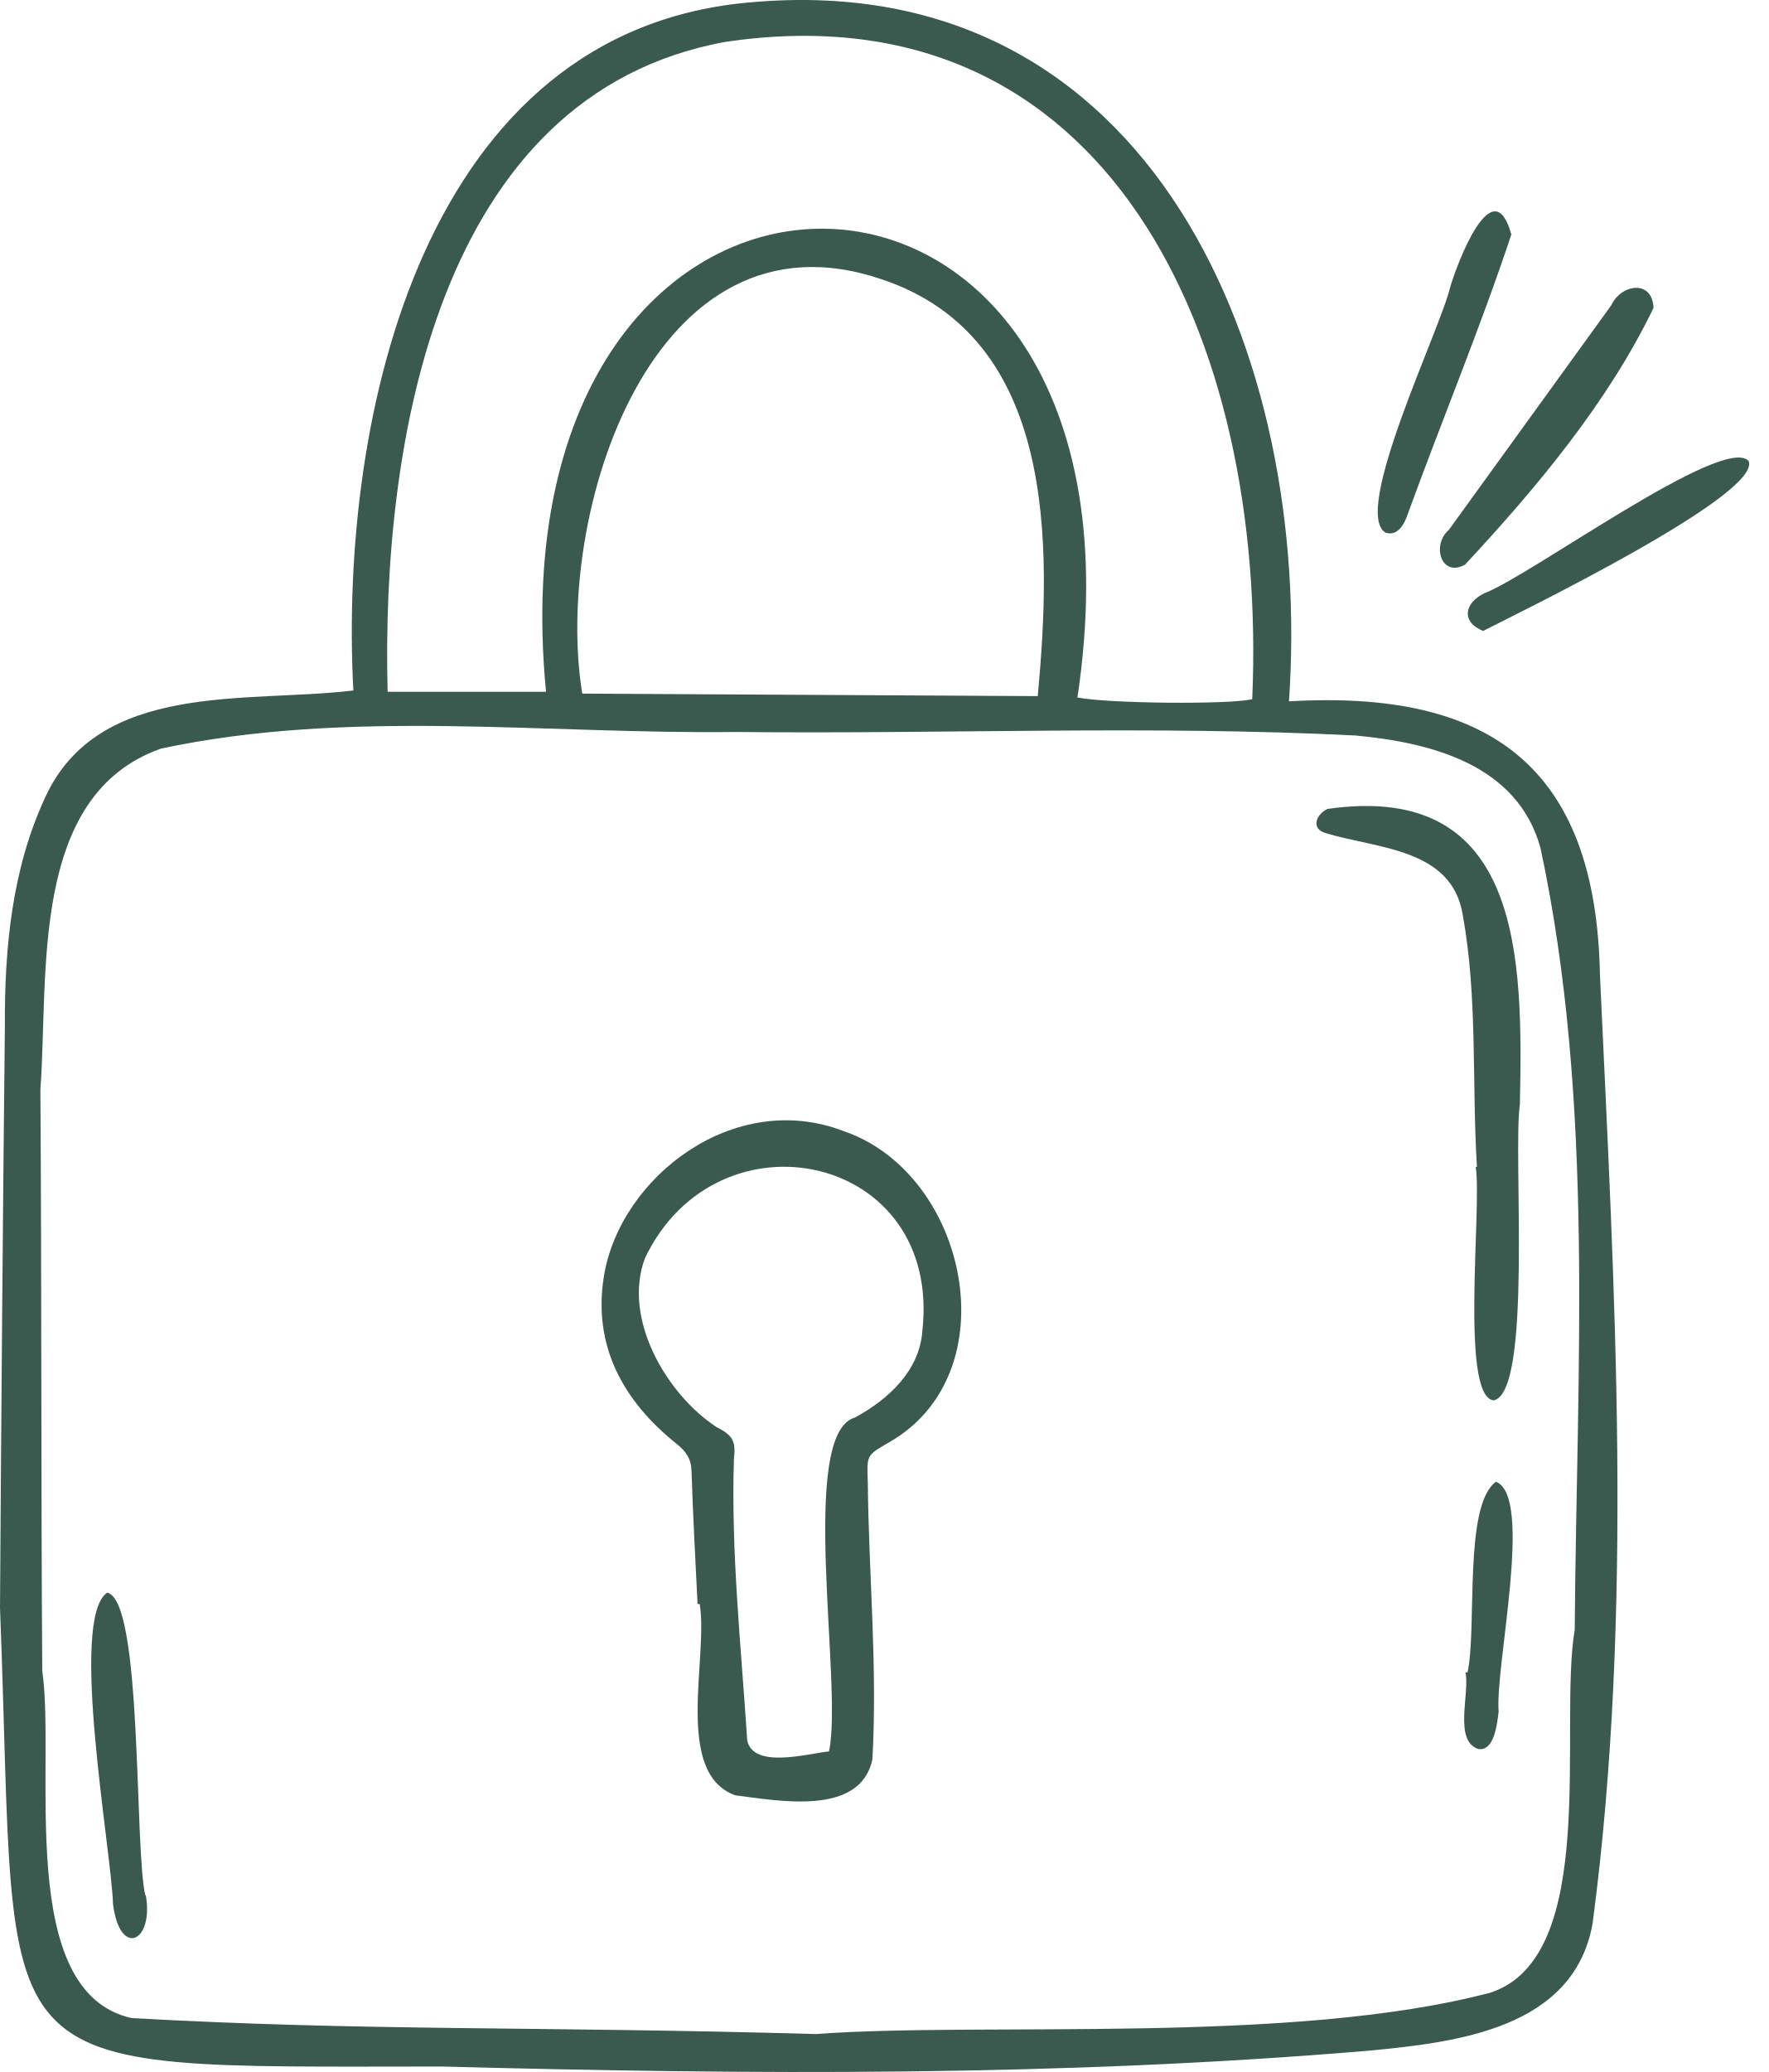
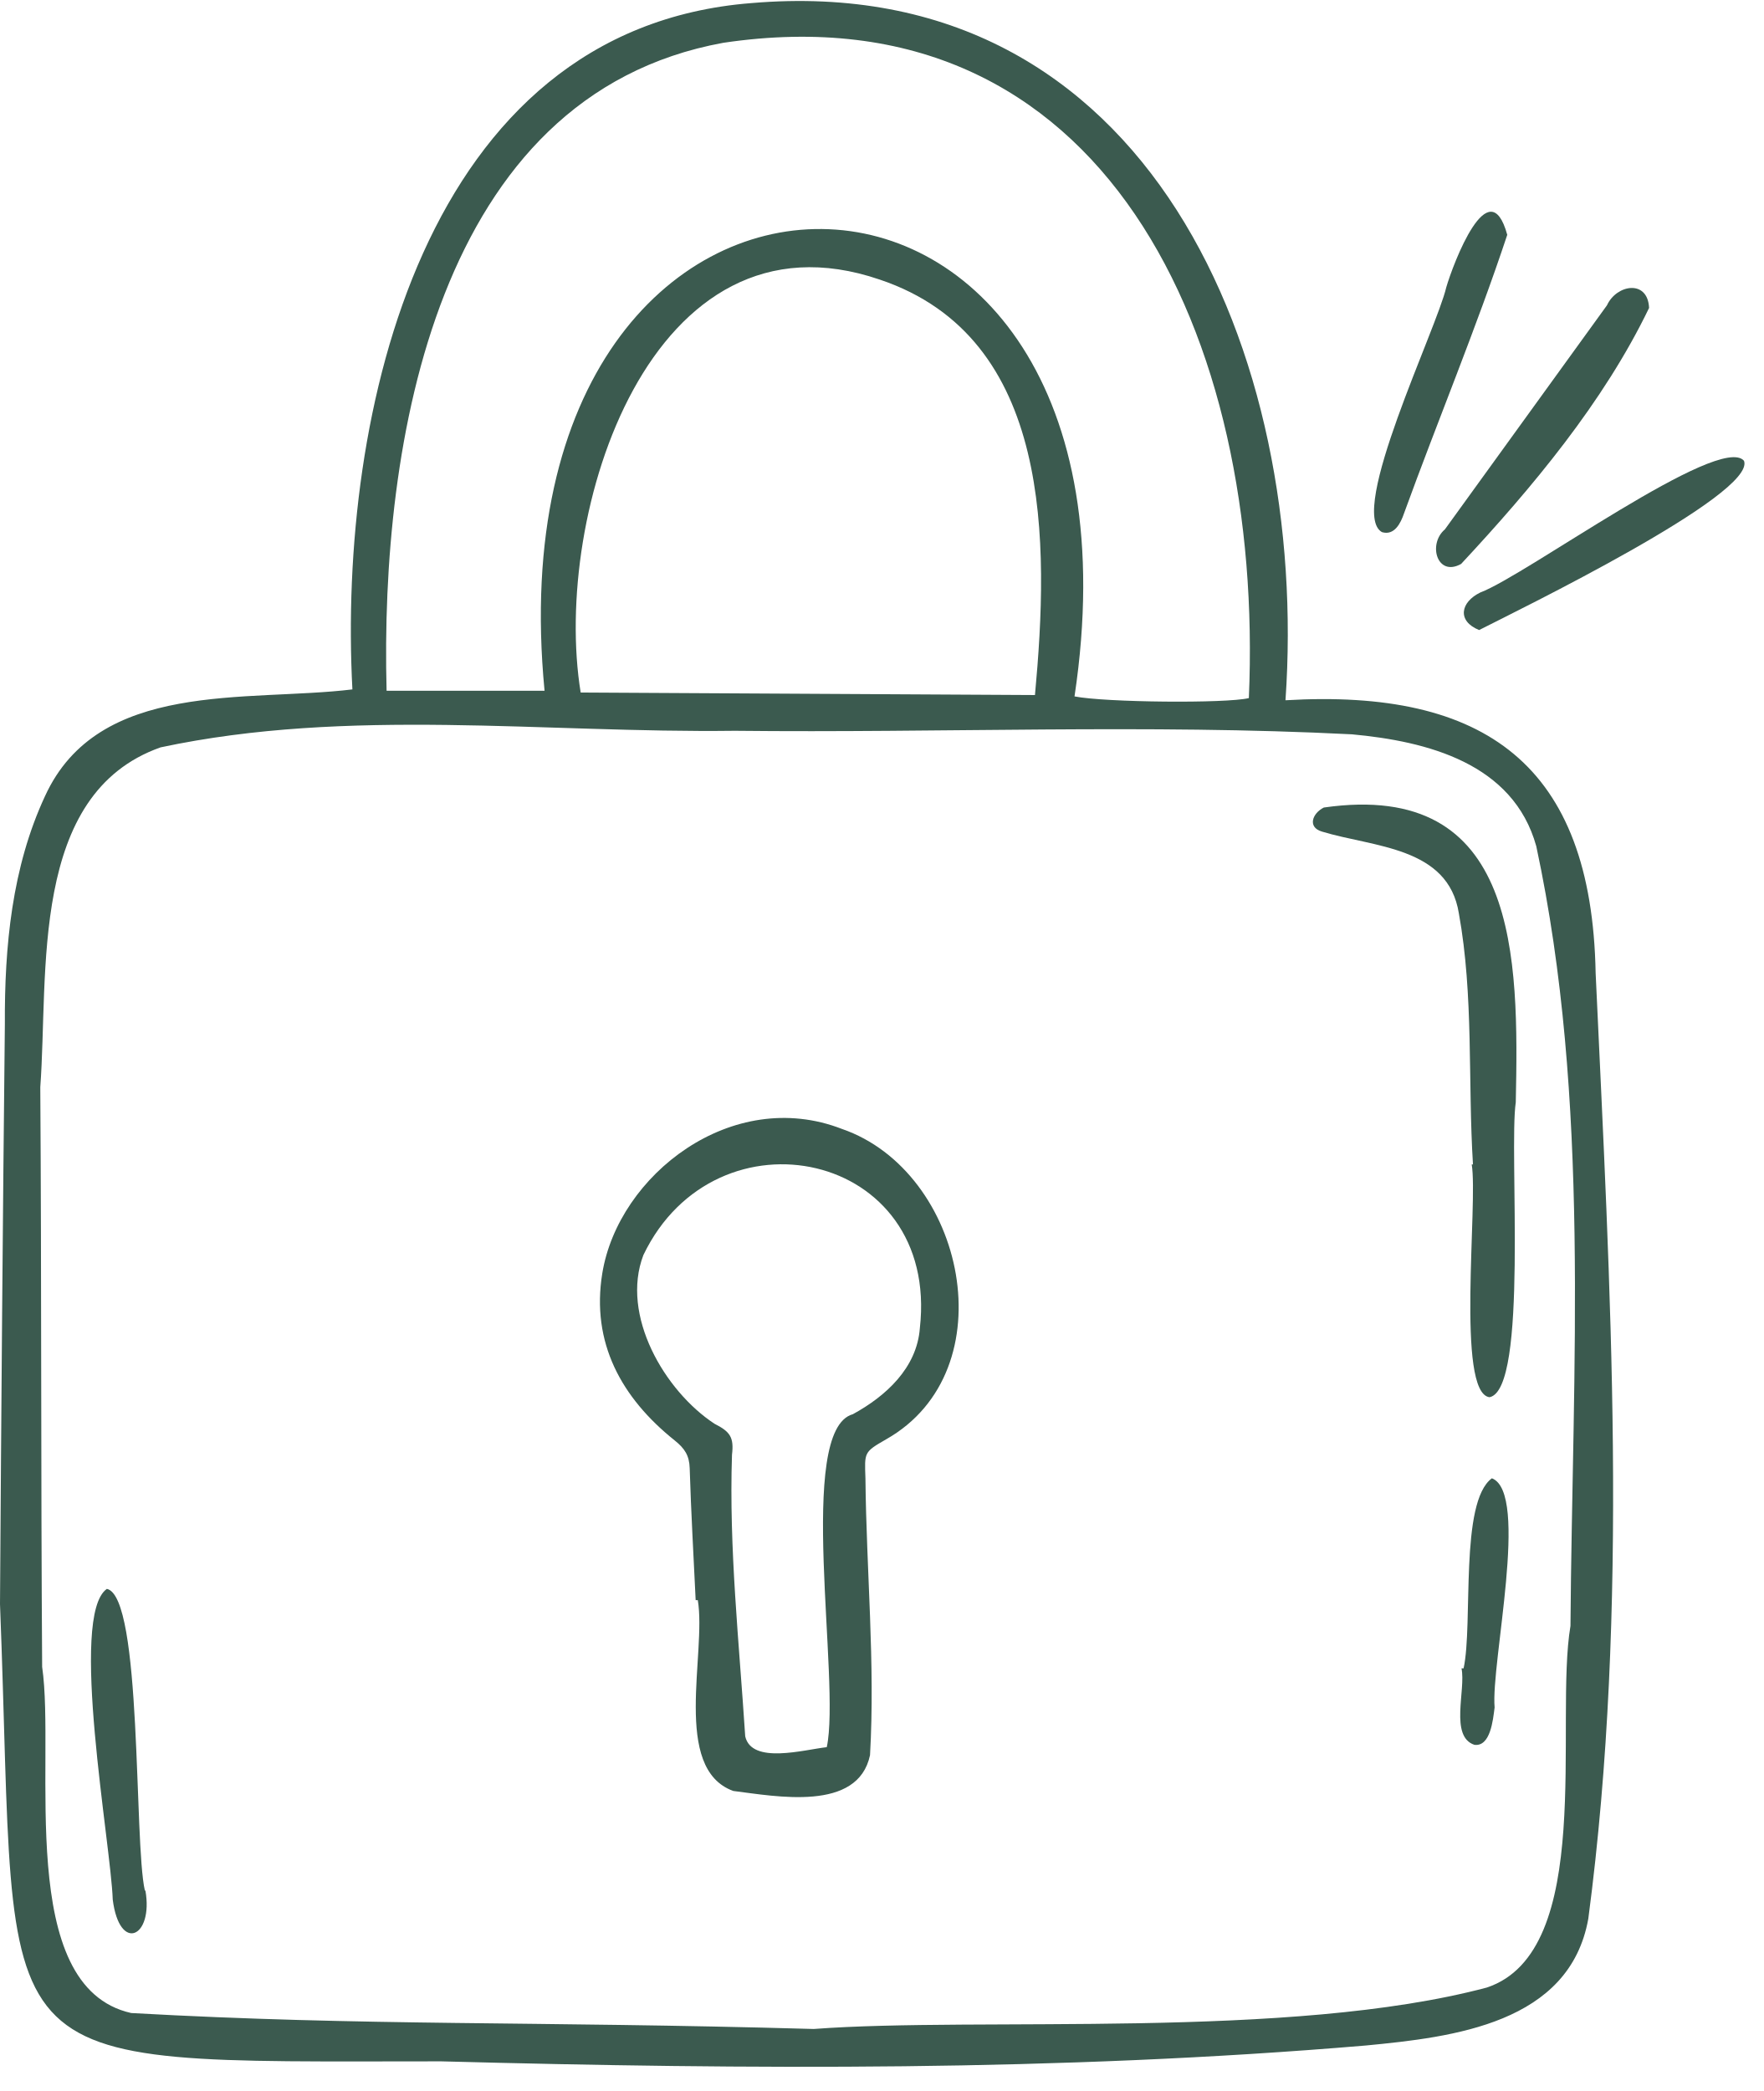
- <svg xmlns="http://www.w3.org/2000/svg" width="70" height="82" viewBox="0 0 70 82" fill="none">
-   <path d="M51.025 27.756C58.939 27.292 63.182 30.308 63.336 38.584C63.911 51.044 64.683 63.74 63.045 76.122C62.302 80.282 57.686 80.822 54.215 81.154C42.011 82.187 29.745 82.109 17.512 81.783C-1.163 81.788 0.743 82.52 0 63.626C0.05 55.955 0.11 48.284 0.193 40.613C0.177 37.531 0.472 34.387 1.787 31.562C3.908 26.923 9.794 27.835 13.988 27.326C13.409 16.407 16.787 1.11 29.822 0.083C45.634 -1.268 51.972 14.123 51.025 27.756ZM32.302 80.498C38.881 80.005 51.192 80.935 59.015 78.855C63.347 77.416 61.691 68.325 62.337 64.499C62.411 54.218 63.145 43.65 60.98 33.55C60.066 30.257 56.655 29.386 53.662 29.108C45.509 28.694 37.328 29.058 29.166 28.968C21.59 29.065 13.839 28.034 6.373 29.626C1.141 31.476 1.934 38.58 1.599 43.115C1.651 50.784 1.62 58.456 1.673 66.125C2.214 69.841 0.58 78.832 5.208 79.866C14.609 80.391 21.053 80.179 32.302 80.498ZM21.615 27.378C19.243 2.755 46.341 3.054 42.651 27.603C43.868 27.845 48.672 27.889 49.571 27.67C50.19 13.406 43.857 -0.595 28.709 1.659C17.296 3.741 15.086 17.58 15.345 27.378C17.443 27.378 19.498 27.378 21.615 27.378ZM23.049 27.45C29.065 27.483 35.054 27.516 41.081 27.549C41.64 21.522 41.806 13.373 34.923 11.06C25.812 7.941 21.896 20.373 23.049 27.45Z" fill="#3B5A4F" />
-   <path d="M65.457 12.184C63.66 15.915 60.821 19.314 57.996 22.345C57.041 22.877 56.666 21.553 57.352 20.974C59.494 18.007 61.639 15.042 63.786 12.078C64.167 11.248 65.408 11.043 65.457 12.184Z" fill="#3B5A4F" />
-   <path d="M59.828 9.281C58.596 12.992 57.068 16.656 55.73 20.339C55.598 20.729 55.346 21.231 54.853 21.083C53.483 20.294 57.028 13.011 57.407 11.365C57.685 10.412 59.105 6.656 59.828 9.281Z" fill="#3B5A4F" />
-   <path d="M58.711 24.97C57.826 24.612 57.968 23.861 58.762 23.476C60.56 22.807 68.265 17.144 69.225 18.25C69.73 19.574 60.228 24.197 58.711 24.97Z" fill="#3B5A4F" />
-   <path d="M27.613 63.478C27.53 61.731 27.43 59.985 27.376 58.238C27.361 57.735 27.176 57.454 26.78 57.137C24.668 55.447 23.458 53.261 23.907 50.503C24.542 46.598 29.058 43.079 33.417 44.772C38.315 46.457 39.996 54.364 35.174 57.093C34.284 57.603 34.317 57.605 34.352 58.646C34.389 62.303 34.742 65.979 34.534 69.629C34.055 71.894 30.809 71.263 29.105 71.05C26.66 70.163 28.051 65.589 27.698 63.478C27.67 63.478 27.641 63.478 27.613 63.478ZM32.817 69.312C33.382 66.698 31.578 56.727 33.853 56.095C35.163 55.38 36.395 54.259 36.512 52.68C37.306 45.632 28.418 43.778 25.538 49.778C24.625 52.165 26.376 55.17 28.36 56.474C28.977 56.788 29.14 57.008 29.055 57.707C28.931 61.42 29.34 65.171 29.58 68.884C29.839 70.006 31.917 69.411 32.817 69.312Z" fill="#3B5A4F" />
-   <path d="M58.467 46.18C58.26 42.865 58.501 39.493 57.907 36.218C57.485 33.563 54.514 33.592 52.476 32.97C51.884 32.797 52.092 32.24 52.547 32.014C60.305 30.9 60.285 37.985 60.166 43.713C59.885 45.623 60.678 55.117 59.124 55.421C57.782 55.253 58.675 47.7 58.417 46.181C58.433 46.181 58.45 46.181 58.467 46.18Z" fill="#3B5A4F" />
-   <path d="M5.772 75.004C6.099 76.866 4.744 77.49 4.475 75.364C4.402 73.148 2.728 64.081 4.242 63.029C5.653 63.326 5.311 73.067 5.75 75.004C5.758 75.004 5.765 75.004 5.772 75.004Z" fill="#3B5A4F" />
-   <path d="M58.095 66.183C58.479 64.414 57.926 59.584 59.218 58.64C60.722 59.215 59.171 65.992 59.326 67.735C59.261 68.246 59.158 69.3 58.524 69.22C57.531 68.89 58.191 67.04 58.012 66.183C58.039 66.183 58.067 66.183 58.095 66.183Z" fill="#3B5A4F" />
+ <svg xmlns="http://www.w3.org/2000/svg" width="70" height="83" viewBox="0 0 70 83" fill="none">
+   <path d="M51.025 27.796C58.939 27.331 63.182 30.347 63.336 38.623C63.911 51.083 64.683 63.779 63.045 76.161C62.302 80.321 57.686 80.861 54.215 81.194C42.011 82.227 29.745 82.148 17.512 81.823C-1.163 81.827 0.743 82.56 0 63.666C0.05 55.995 0.11 48.324 0.193 40.653C0.177 37.57 0.472 34.427 1.787 31.601C3.908 26.963 9.794 27.875 13.988 27.365C13.409 16.447 16.787 1.149 29.822 0.123C45.634 -1.228 51.972 14.163 51.025 27.796ZM32.302 80.538C38.881 80.044 51.192 80.974 59.015 78.894C63.347 77.456 61.691 68.365 62.337 64.539C62.411 54.258 63.145 43.689 60.98 33.59C60.066 30.297 56.655 29.425 53.662 29.148C45.509 28.734 37.328 29.098 29.166 29.008C21.59 29.105 13.839 28.074 6.373 29.666C1.141 31.515 1.934 38.619 1.599 43.155C1.651 50.824 1.62 58.496 1.673 66.165C2.214 69.881 0.58 78.871 5.208 79.905C14.609 80.43 21.053 80.219 32.302 80.538ZM21.615 27.418C19.243 2.795 46.341 3.094 42.651 27.643C43.868 27.884 48.672 27.929 49.571 27.71C50.19 13.446 43.857 -0.555 28.709 1.699C17.296 3.781 15.086 17.619 15.345 27.418C17.443 27.418 19.498 27.418 21.615 27.418ZM23.049 27.489C29.065 27.523 35.054 27.556 41.081 27.589C41.64 21.561 41.806 13.413 34.923 11.099C25.812 7.981 21.896 20.413 23.049 27.489Z" fill="#3B5A4F" />
+   <path d="M65.457 12.223C63.66 15.955 60.821 19.354 57.996 22.385C57.041 22.916 56.666 21.592 57.352 21.014C59.494 18.047 61.639 15.081 63.786 12.118C64.167 11.287 65.408 11.083 65.457 12.223Z" fill="#3B5A4F" />
+   <path d="M59.828 9.321C58.596 13.032 57.068 16.696 55.73 20.378C55.598 20.769 55.346 21.271 54.853 21.122C53.483 20.333 57.028 13.051 57.407 11.405C57.685 10.452 59.105 6.695 59.828 9.321Z" fill="#3B5A4F" />
+   <path d="M58.711 25.009C57.826 24.651 57.968 23.901 58.762 23.516C60.56 22.846 68.265 17.184 69.225 18.29C69.73 19.613 60.228 24.236 58.711 25.009Z" fill="#3B5A4F" />
+   <path d="M27.613 63.517C27.53 61.771 27.43 60.025 27.376 58.277C27.361 57.774 27.176 57.493 26.78 57.176C24.668 55.487 23.458 53.3 23.907 50.543C24.542 46.638 29.058 43.119 33.417 44.811C38.315 46.497 39.996 54.404 35.174 57.132C34.284 57.643 34.317 57.645 34.352 58.685C34.389 62.343 34.742 66.019 34.534 69.669C34.055 71.934 30.809 71.303 29.105 71.09C26.66 70.202 28.051 65.628 27.698 63.517C27.67 63.517 27.641 63.517 27.613 63.517ZM32.817 69.352C33.382 66.738 31.578 56.767 33.853 56.135C35.163 55.42 36.395 54.298 36.512 52.719C37.306 45.671 28.418 43.818 25.538 49.818C24.625 52.205 26.376 55.209 28.36 56.514C28.977 56.827 29.14 57.047 29.055 57.746C28.931 61.459 29.34 65.211 29.58 68.923C29.839 70.046 31.917 69.451 32.817 69.352Z" fill="#3B5A4F" />
+   <path d="M58.467 46.22C58.26 42.904 58.501 39.532 57.907 36.257C57.485 33.602 54.514 33.632 52.476 33.01C51.884 32.837 52.092 32.28 52.547 32.054C60.305 30.94 60.285 38.025 60.166 43.753C59.885 45.663 60.678 55.156 59.124 55.461C57.782 55.292 58.675 47.739 58.417 46.221C58.433 46.221 58.45 46.22 58.467 46.22Z" fill="#3B5A4F" />
+   <path d="M5.772 75.043C6.099 76.906 4.744 77.529 4.475 75.403C4.402 73.188 2.728 64.12 4.242 63.069C5.653 63.365 5.311 73.107 5.75 75.044C5.758 75.044 5.765 75.043 5.772 75.043Z" fill="#3B5A4F" />
+   <path d="M58.095 66.223C58.479 64.454 57.926 59.624 59.218 58.679C60.722 59.254 59.171 66.032 59.326 67.775C59.261 68.286 59.158 69.339 58.524 69.259C57.531 68.929 58.191 67.08 58.012 66.223C58.039 66.223 58.067 66.223 58.095 66.223Z" fill="#3B5A4F" />
</svg>
